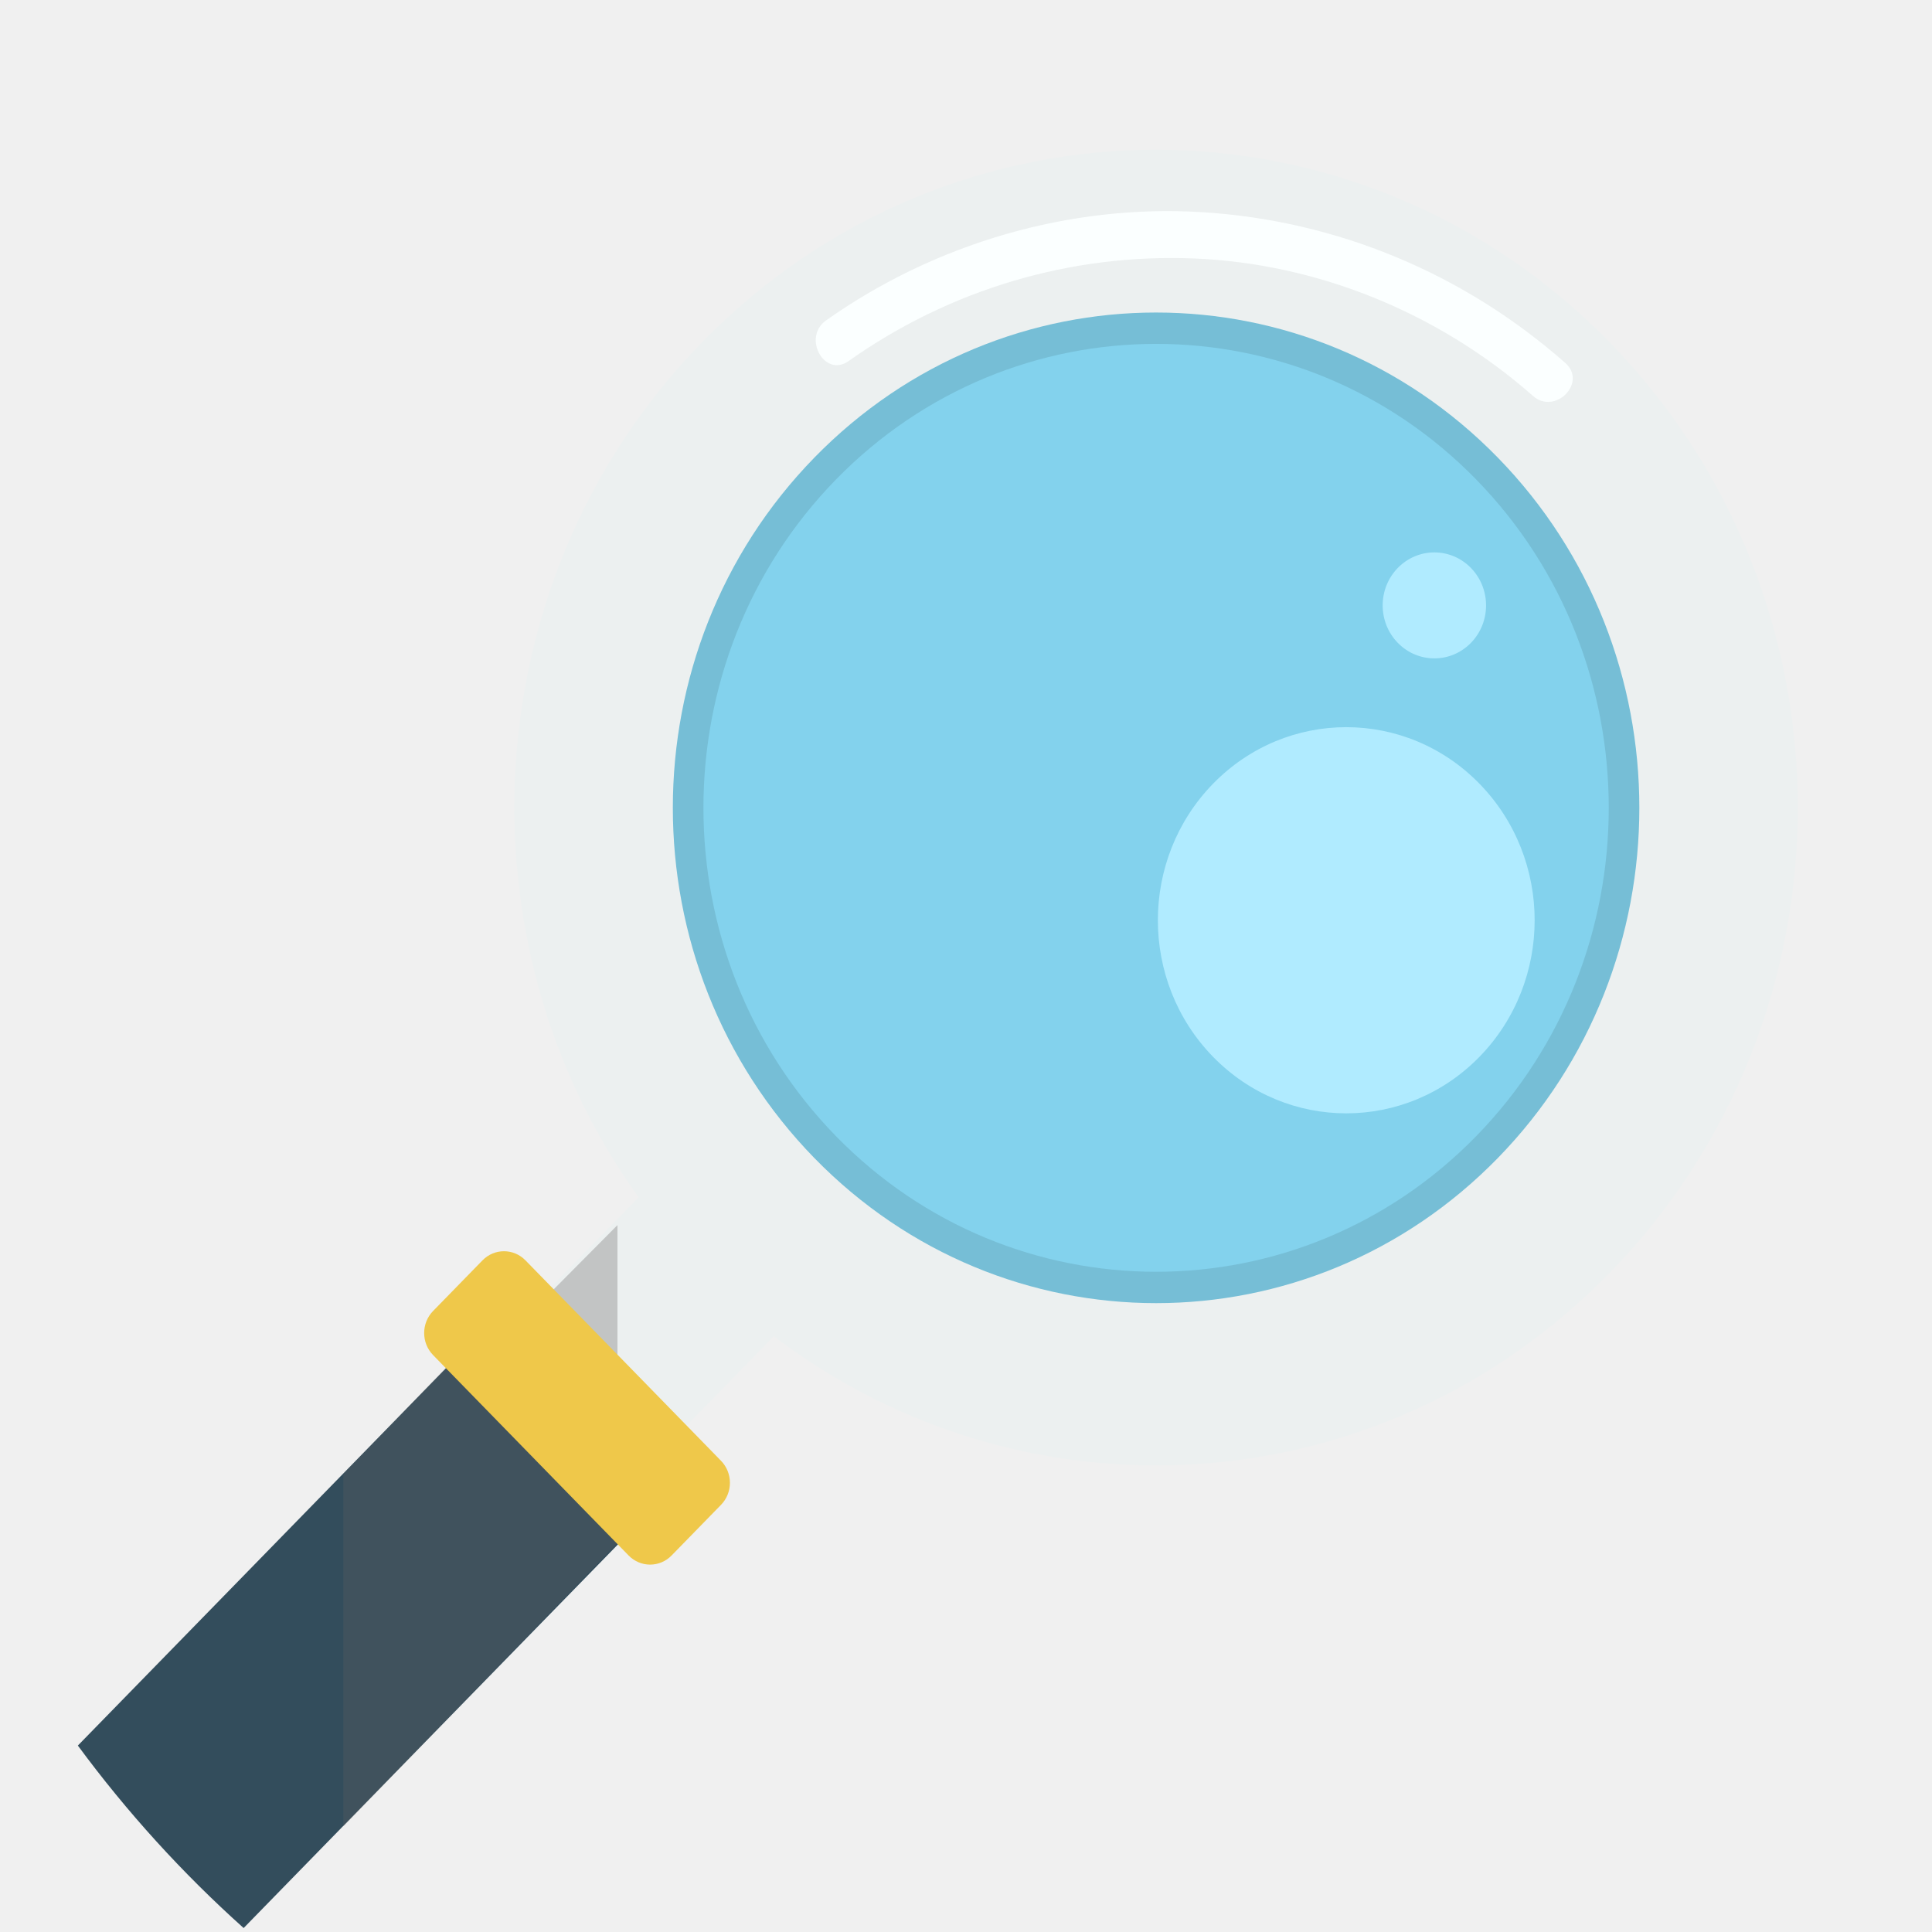
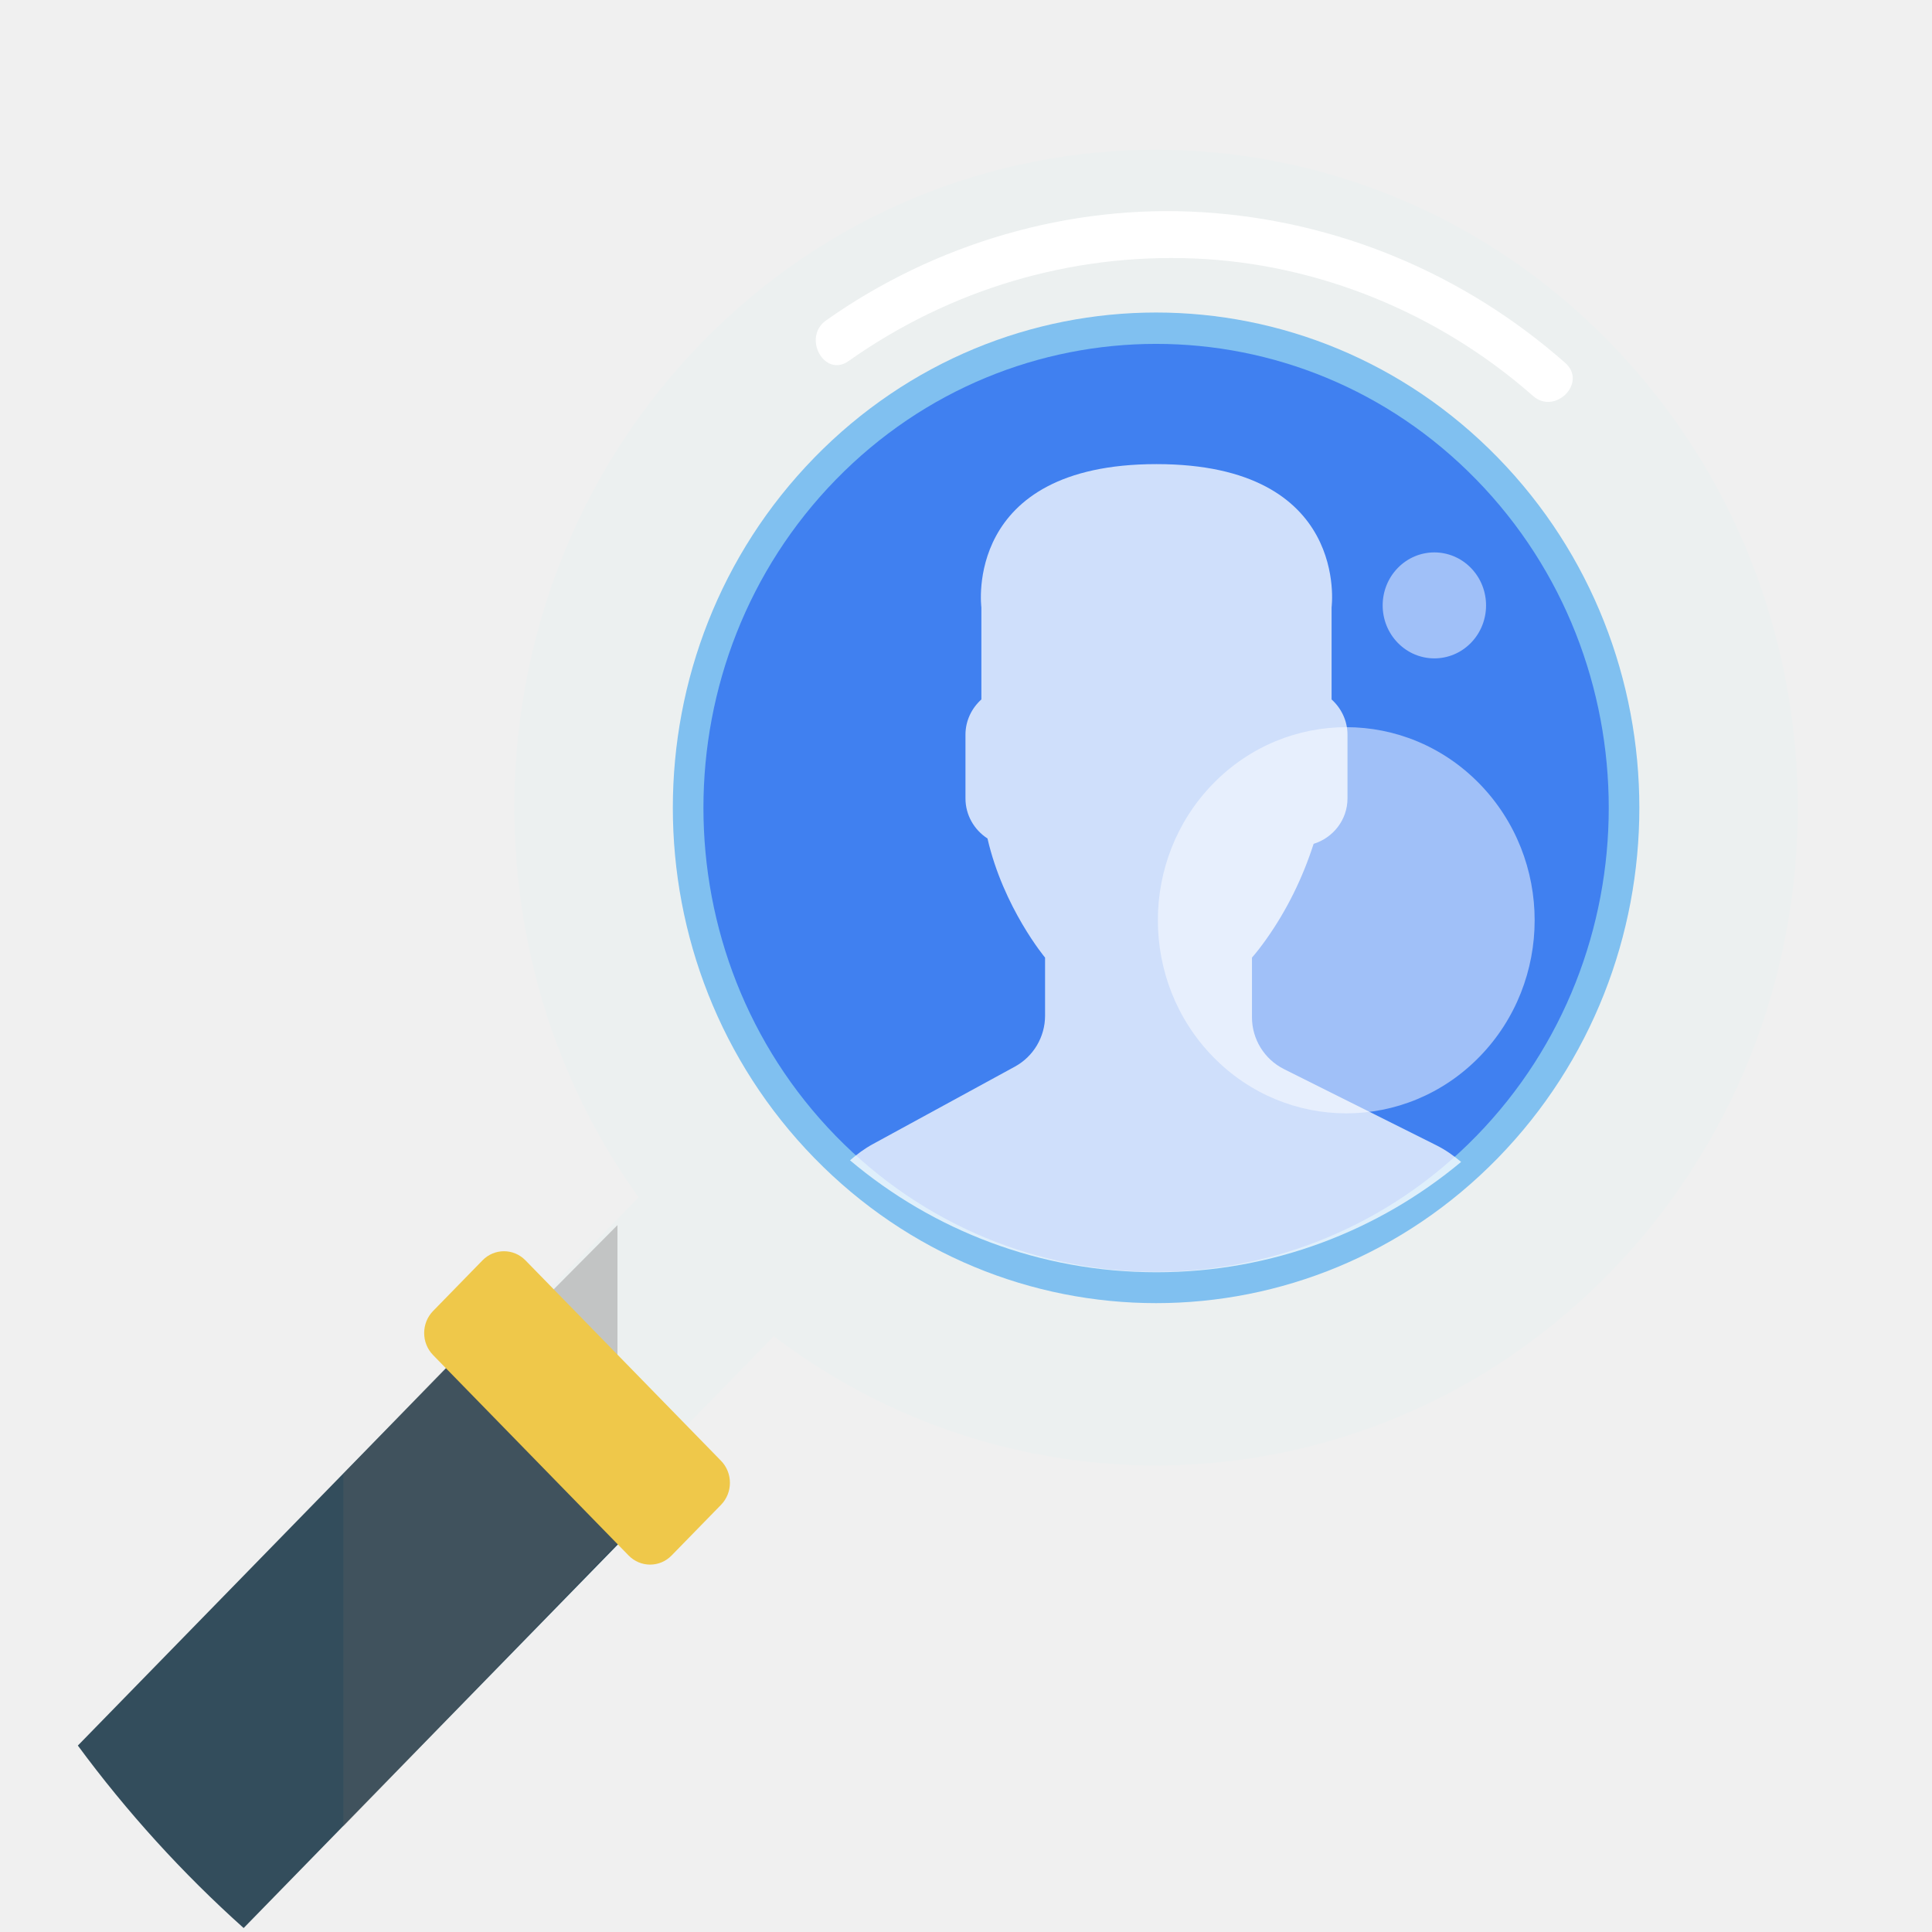
<svg xmlns="http://www.w3.org/2000/svg" x="0px" y="0px" viewBox="0 0 510.998 510.998" style="enable-background:new 0 0 510.998 510.998;" xml:space="preserve">
  <g transform="scale(1.25), translate(-40, -40)">
    <path style="fill:#ECF0F0;" d="M380.611,309.313c53.039-54.36,53.061-142.474,0.022-196.836s-139.065-54.395-192.103-0.035    c-48.124,49.324-52.362,126.679-13.411,180.894l-41.972,43.019c-3.013,3.09-3.073,8.342-0.059,11.43l17.731,18.176    c3.014,3.088,7.959,2.842,10.974-0.247l41.933-42.977C256.962,363.243,332.393,358.735,380.611,309.313z" />
    <path style="opacity:0.3;fill:#5D5D5D;enable-background:new    ;" d="M133.788,336.355c-3.014,3.09-3.392,8.342-0.381,11.43    l17.573,18.176c3.014,3.088,8.52,2.842,11.535-0.247l8.136-7.766v-58.72L133.788,336.355z" />
-     <path style="fill:#76BED6;" d="M356.926,285.038c-39.933,40.93-104.677,40.93-144.61,0c-39.932-40.929-39.932-107.287,0.002-148.214    c39.932-40.929,104.675-40.929,144.608,0C396.858,177.75,396.858,244.109,356.926,285.038z" />
-     <path style="fill:#83D2ED;" d="M216.863,280.379c-37.361-38.295-37.361-100.602,0-138.894    c37.361-38.295,98.154-38.296,135.516-0.002c37.361,38.294,37.361,100.602,0,138.897    C315.017,318.673,254.224,318.673,216.863,280.379z" />
-     <path style="fill:#FBFFFF;" d="M371.196,116.788c-21.564-19-48.408-30.129-76.79-31.891c-28.047-1.742-56.522,6.565-79.616,22.903    c-5.086,3.597-0.35,12.216,4.764,8.598c21.492-15.204,47.029-22.761,73.116-21.705c26.238,1.062,51.822,11.564,71.706,29.085    C369.064,127.907,375.917,120.947,371.196,116.788L371.196,116.788z" />
-     <path style="fill:#B0EBFF;" d="M353.047,263.61c-15.567,15.955-40.807,15.955-56.374,0c-15.567-15.956-15.567-41.822,0-57.778    c15.567-15.957,40.807-15.957,56.374,0C368.614,221.788,368.614,247.654,353.047,263.61z" />
-     <path style="fill:#B0EBFF;" d="M351.238,176.026c-4.273,4.378-11.199,4.378-15.471-0.002c-4.272-4.378-4.272-11.476,0-15.855    c4.272-4.379,11.198-4.379,15.47,0.002C355.508,164.549,355.51,171.647,351.238,176.026z" />
+     <path style="fill:#80c0f0;" d="M356.926,285.038c-39.933,40.93-104.677,40.93-144.61,0c-39.932-40.929-39.932-107.287,0.002-148.214    c39.932-40.929,104.675-40.929,144.608,0C396.858,177.75,396.858,244.109,356.926,285.038z" />
+     <path style="fill:#4080f0;" d="M216.863,280.379c-37.361-38.295-37.361-100.602,0-138.894    c37.361-38.295,98.154-38.296,135.516-0.002c37.361,38.294,37.361,100.602,0,138.897    C315.017,318.673,254.224,318.673,216.863,280.379z" />
+     <path style="fill:white;" d="M371.196,116.788c-21.564-19-48.408-30.129-76.79-31.891c-28.047-1.742-56.522,6.565-79.616,22.903    c-5.086,3.597-0.35,12.216,4.764,8.598c21.492-15.204,47.029-22.761,73.116-21.705c26.238,1.062,51.822,11.564,71.706,29.085    C369.064,127.907,375.917,120.947,371.196,116.788L371.196,116.788z" />
    <path style="fill:#334D5C;" d="M140.273,323.458l-83.8,85.891c10.376,14.077,22.137,27.019,35.08,38.611l85.095-87.217    C186.652,350.49,150.278,313.207,140.273,323.458z" />
    <path style="opacity:0.3;fill:#5D5D5D;enable-background:new    ;" d="M176.221,360.744c10.003-10.254-26.1-47.537-36.104-37.285    l-27.467,28.433v74.565L176.221,360.744z" />
    <path style="fill:#EFC84A;" d="M182.104,369.131c-2.51,2.574-6.582,2.574-9.093,0l-41.377-42.41c-2.511-2.573-2.511-6.747,0-9.32    l10.458-10.719c2.511-2.573,6.583-2.573,9.093,0l41.377,42.41c2.513,2.574,2.513,6.746,0,9.321L182.104,369.131z" />
  </g>
+   <g id="profile" transform="translate(180, 80) scale(4.75)">
+     <path style="fill:rgba(255,255,255, 0.75);" d="M18.613, 42.552l -7.907, 4.313c -0.464, 0.253 -0.881, 0.564 -1.269, 0.903 C14.047, 51.655, 19.998, 54, 26.5, 54c6.454, 0, 12.367 -2.31, 16.964 -6.144c -0.424 -0.358 -0.884 -0.68 -1.394 -0.934l -8.467 -4.233 c -1.094 -0.547 -1.785 -1.665 -1.785 -2.888v -3.322c0.238 -0.271, 0.51 -0.619, 0.801 -1.03c1.154 -1.63, 2.027 -3.423, 2.632 -5.304 c1.086 -0.335, 1.886 -1.338, 1.886 -2.53v -3.546c0 -0.78 -0.347 -1.477 -0.886 -1.965v -5.126c0, 0, 1.053 -7.977 -9.75 -7.977 s -9.75, 7.977 -9.75, 7.977v5.126c -0.54, 0.488 -0.886, 1.185 -0.886, 1.965v3.546c0, 0.934, 0.491, 1.756, 1.226, 2.231 c0.886, 3.857, 3.206, 6.633, 3.206, 6.633v3.24C20.296, 40.899, 19.65, 41.987, 18.613, 42.552z" />
+   </g>
+   <g id="highlights" transform="scale(1.25), translate(-40, -40)" style="fill:rgba(255,255,255, 0.5);">
+     <path d="M353.047,263.61c-15.567,15.955-40.807,15.955-56.374,0c-15.567-15.956-15.567-41.822,0-57.778    c15.567-15.957,40.807-15.957,56.374,0C368.614,221.788,368.614,247.654,353.047,263.61z" />
+     <path d="M351.238,176.026c-4.273,4.378-11.199,4.378-15.471-0.002c-4.272-4.378-4.272-11.476,0-15.855    c4.272-4.379,11.198-4.379,15.47,0.002C355.508,164.549,355.51,171.647,351.238,176.026z" />
+   </g>
</svg>
